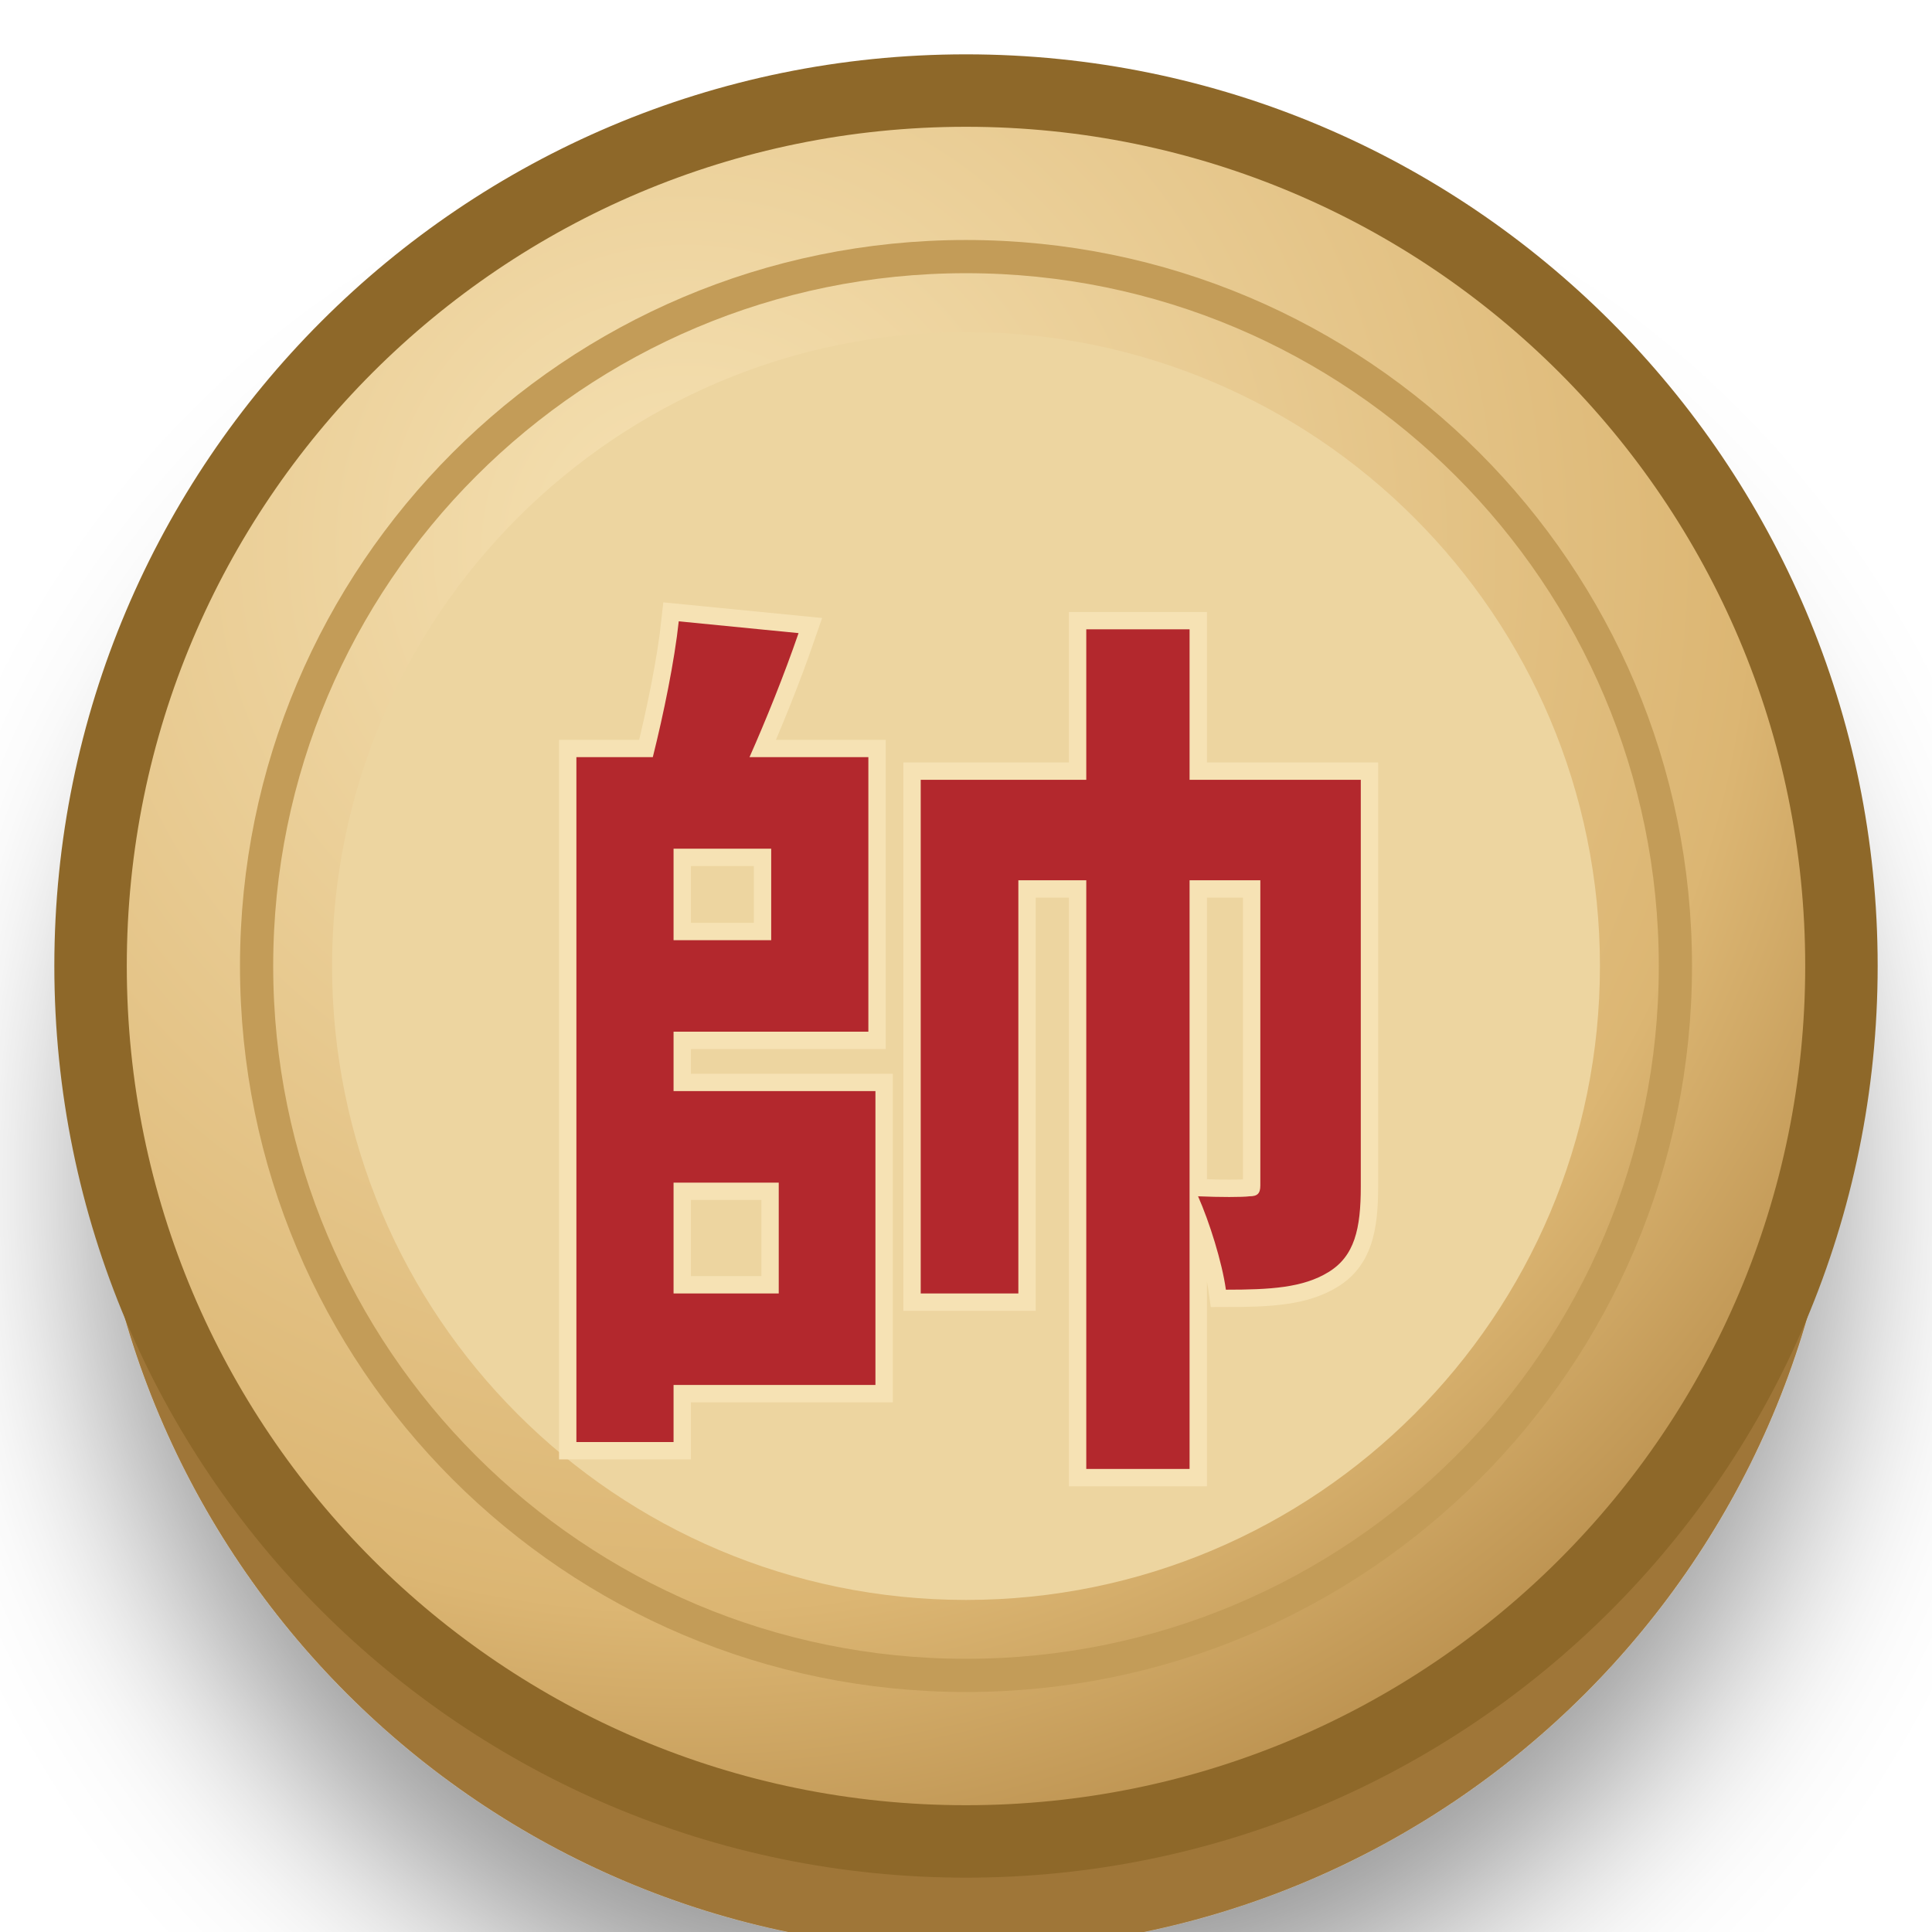
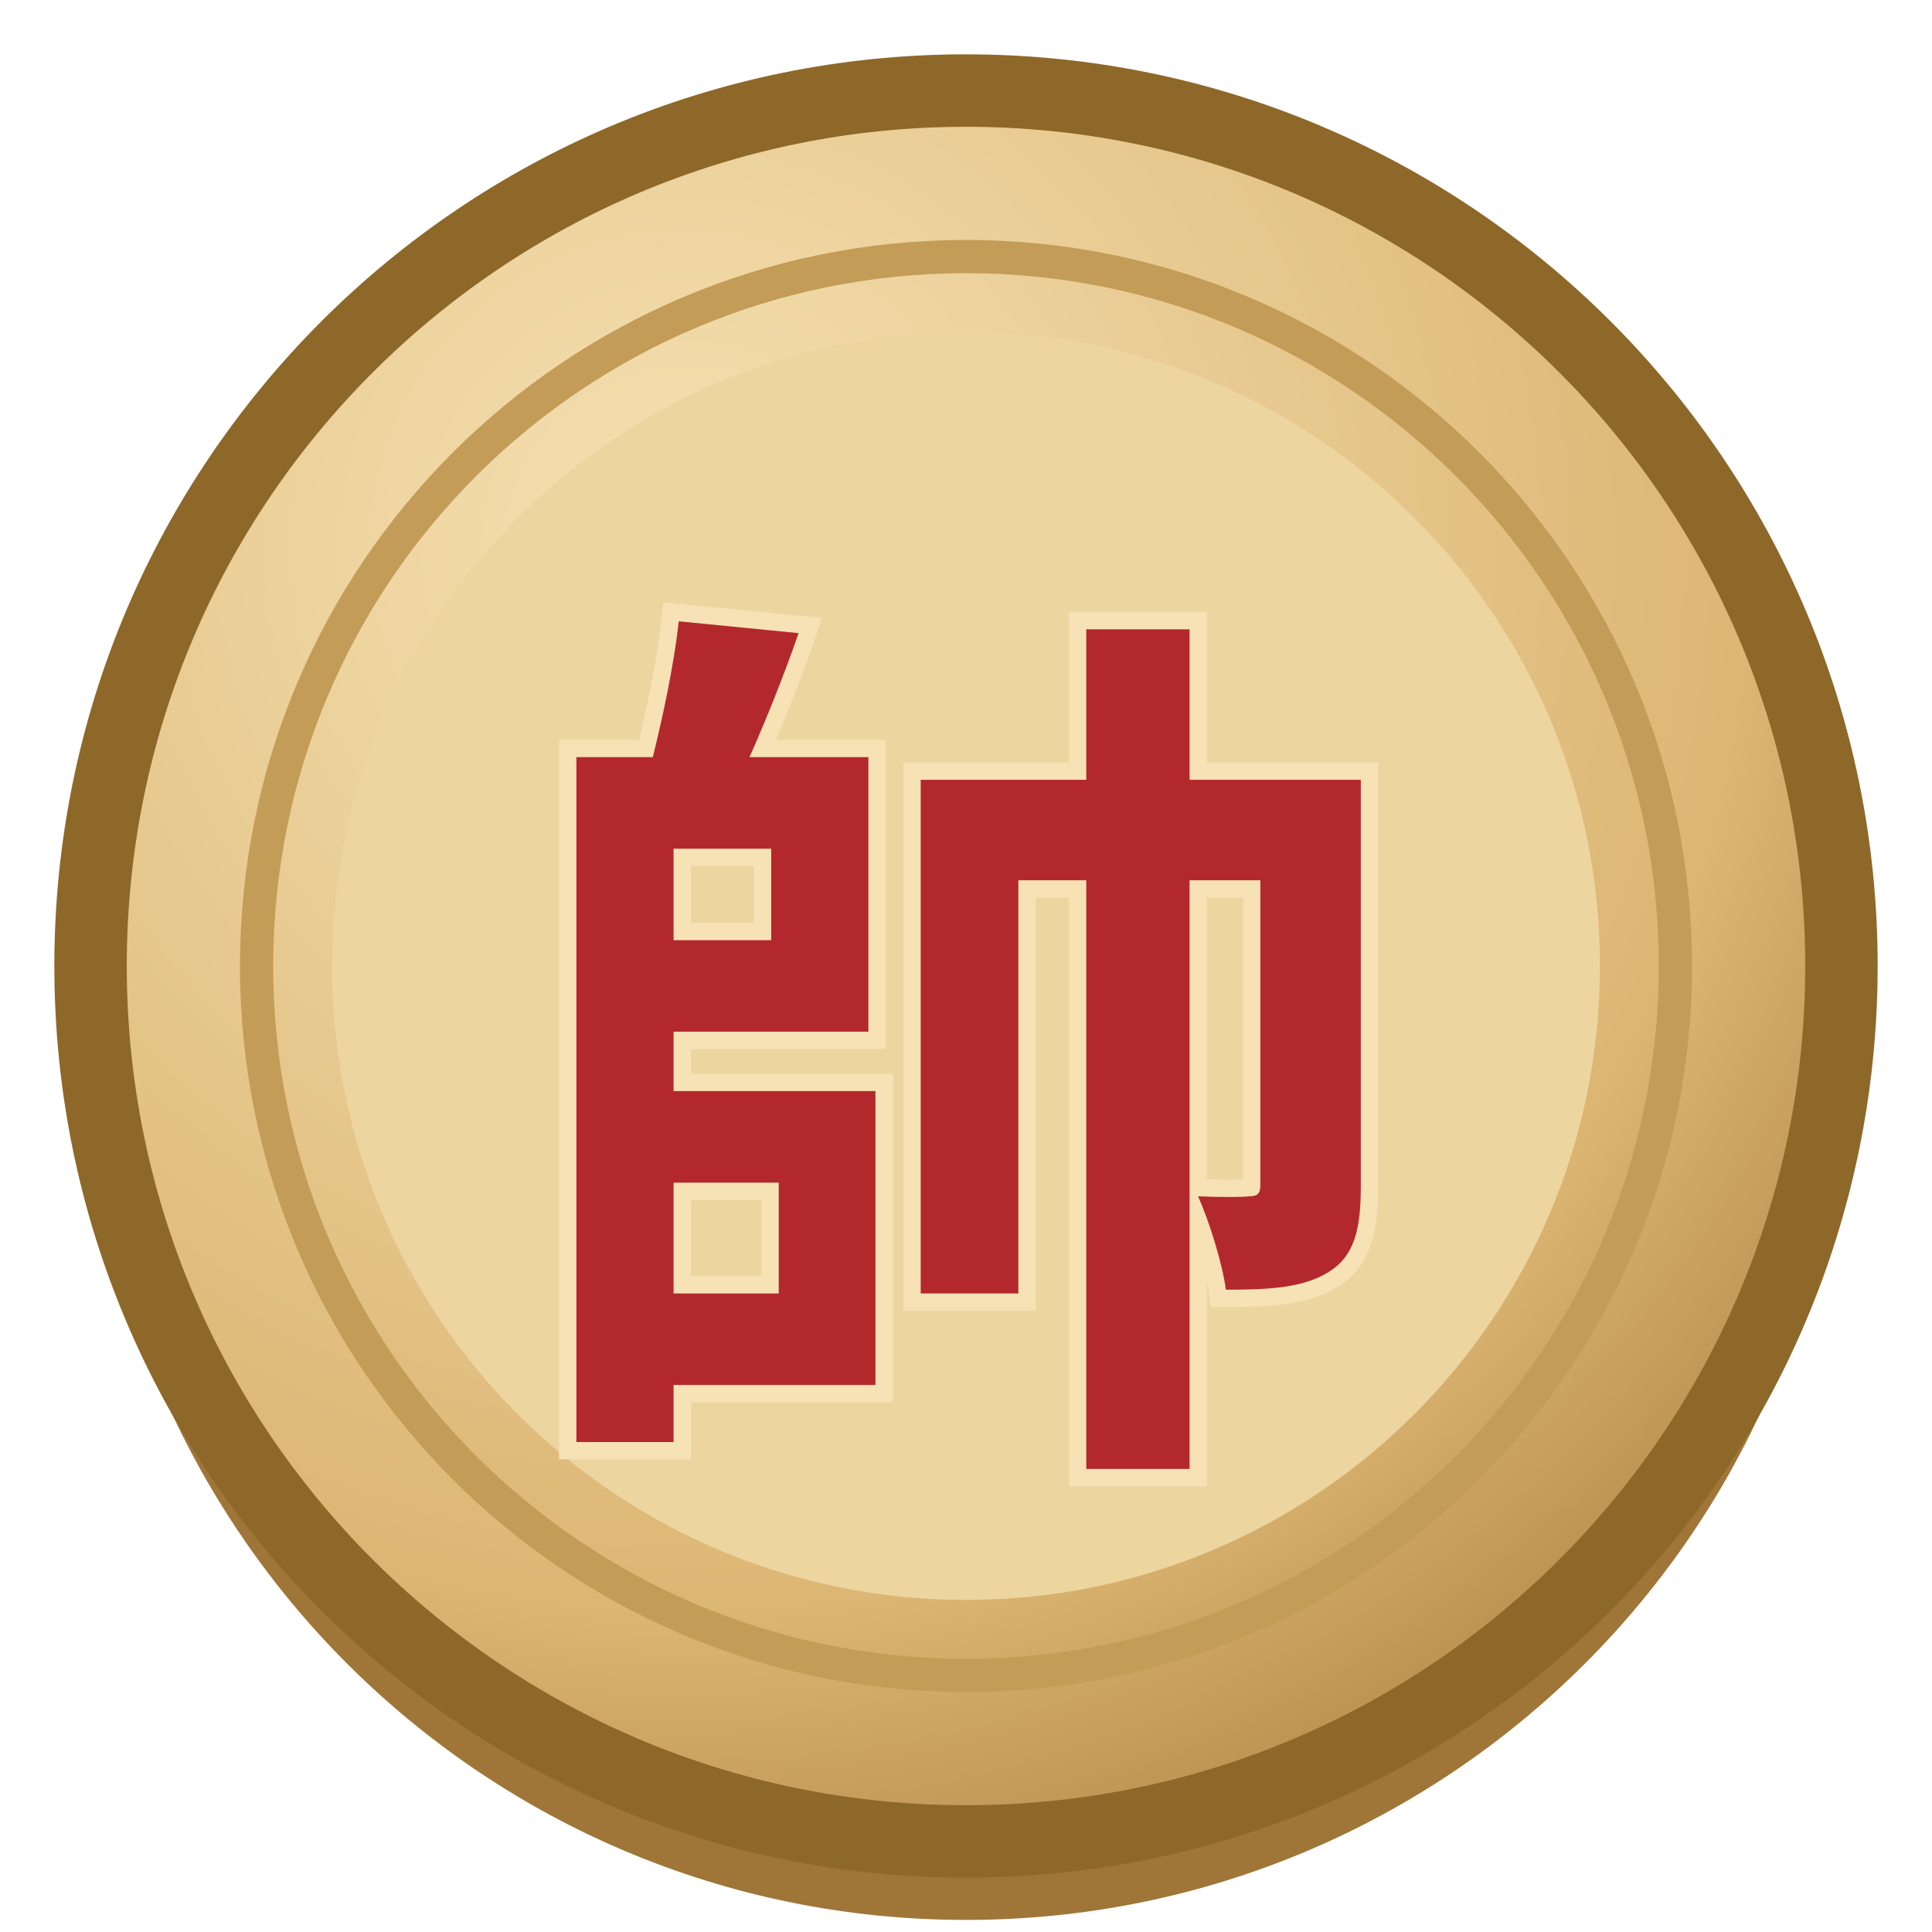
<svg xmlns="http://www.w3.org/2000/svg" width="64" height="64" viewBox="0 0 64 64">
  <defs>
    <radialGradient id="piece-dome-red_king" cx="34%" cy="26%" r="78%">
      <stop offset="0%" stop-color="#F6E2B4" />
      <stop offset="78%" stop-color="#DCB673" />
      <stop offset="100%" stop-color="#BC9250" />
    </radialGradient>
-     <filter id="piece-shadow-red_king" x="-30%" y="-30%" width="160%" height="175%">
-       <feDropShadow dx="0" dy="3.6" stdDeviation="3.2" flood-color="#000000" flood-opacity="0.42" />
-     </filter>
  </defs>
-   <circle cx="32" cy="35.6" r="29" fill="#9F7638" filter="url(#piece-shadow-red_king)" />
+   <circle cx="32" cy="34.6" r="29" fill="#9F7638" />
  <circle cx="32" cy="32" r="29" fill="url(#piece-dome-red_king)" stroke="#8E6829" stroke-width="2.4" />
  <circle cx="32" cy="32" r="23.5" fill="none" stroke="#C39C58" stroke-width="1.1" />
  <circle cx="32" cy="32" r="21" fill="#EDD5A0" />
  <text x="32" y="33" text-anchor="middle" dominant-baseline="central" font-family="&quot;KaiTi&quot;,&quot;STKaiti&quot;,&quot;Noto Serif SC&quot;,serif" font-size="30" font-weight="700" fill="#B3282D" stroke="#F6E2B4" stroke-width="1.15" paint-order="stroke">帥</text>
</svg>
